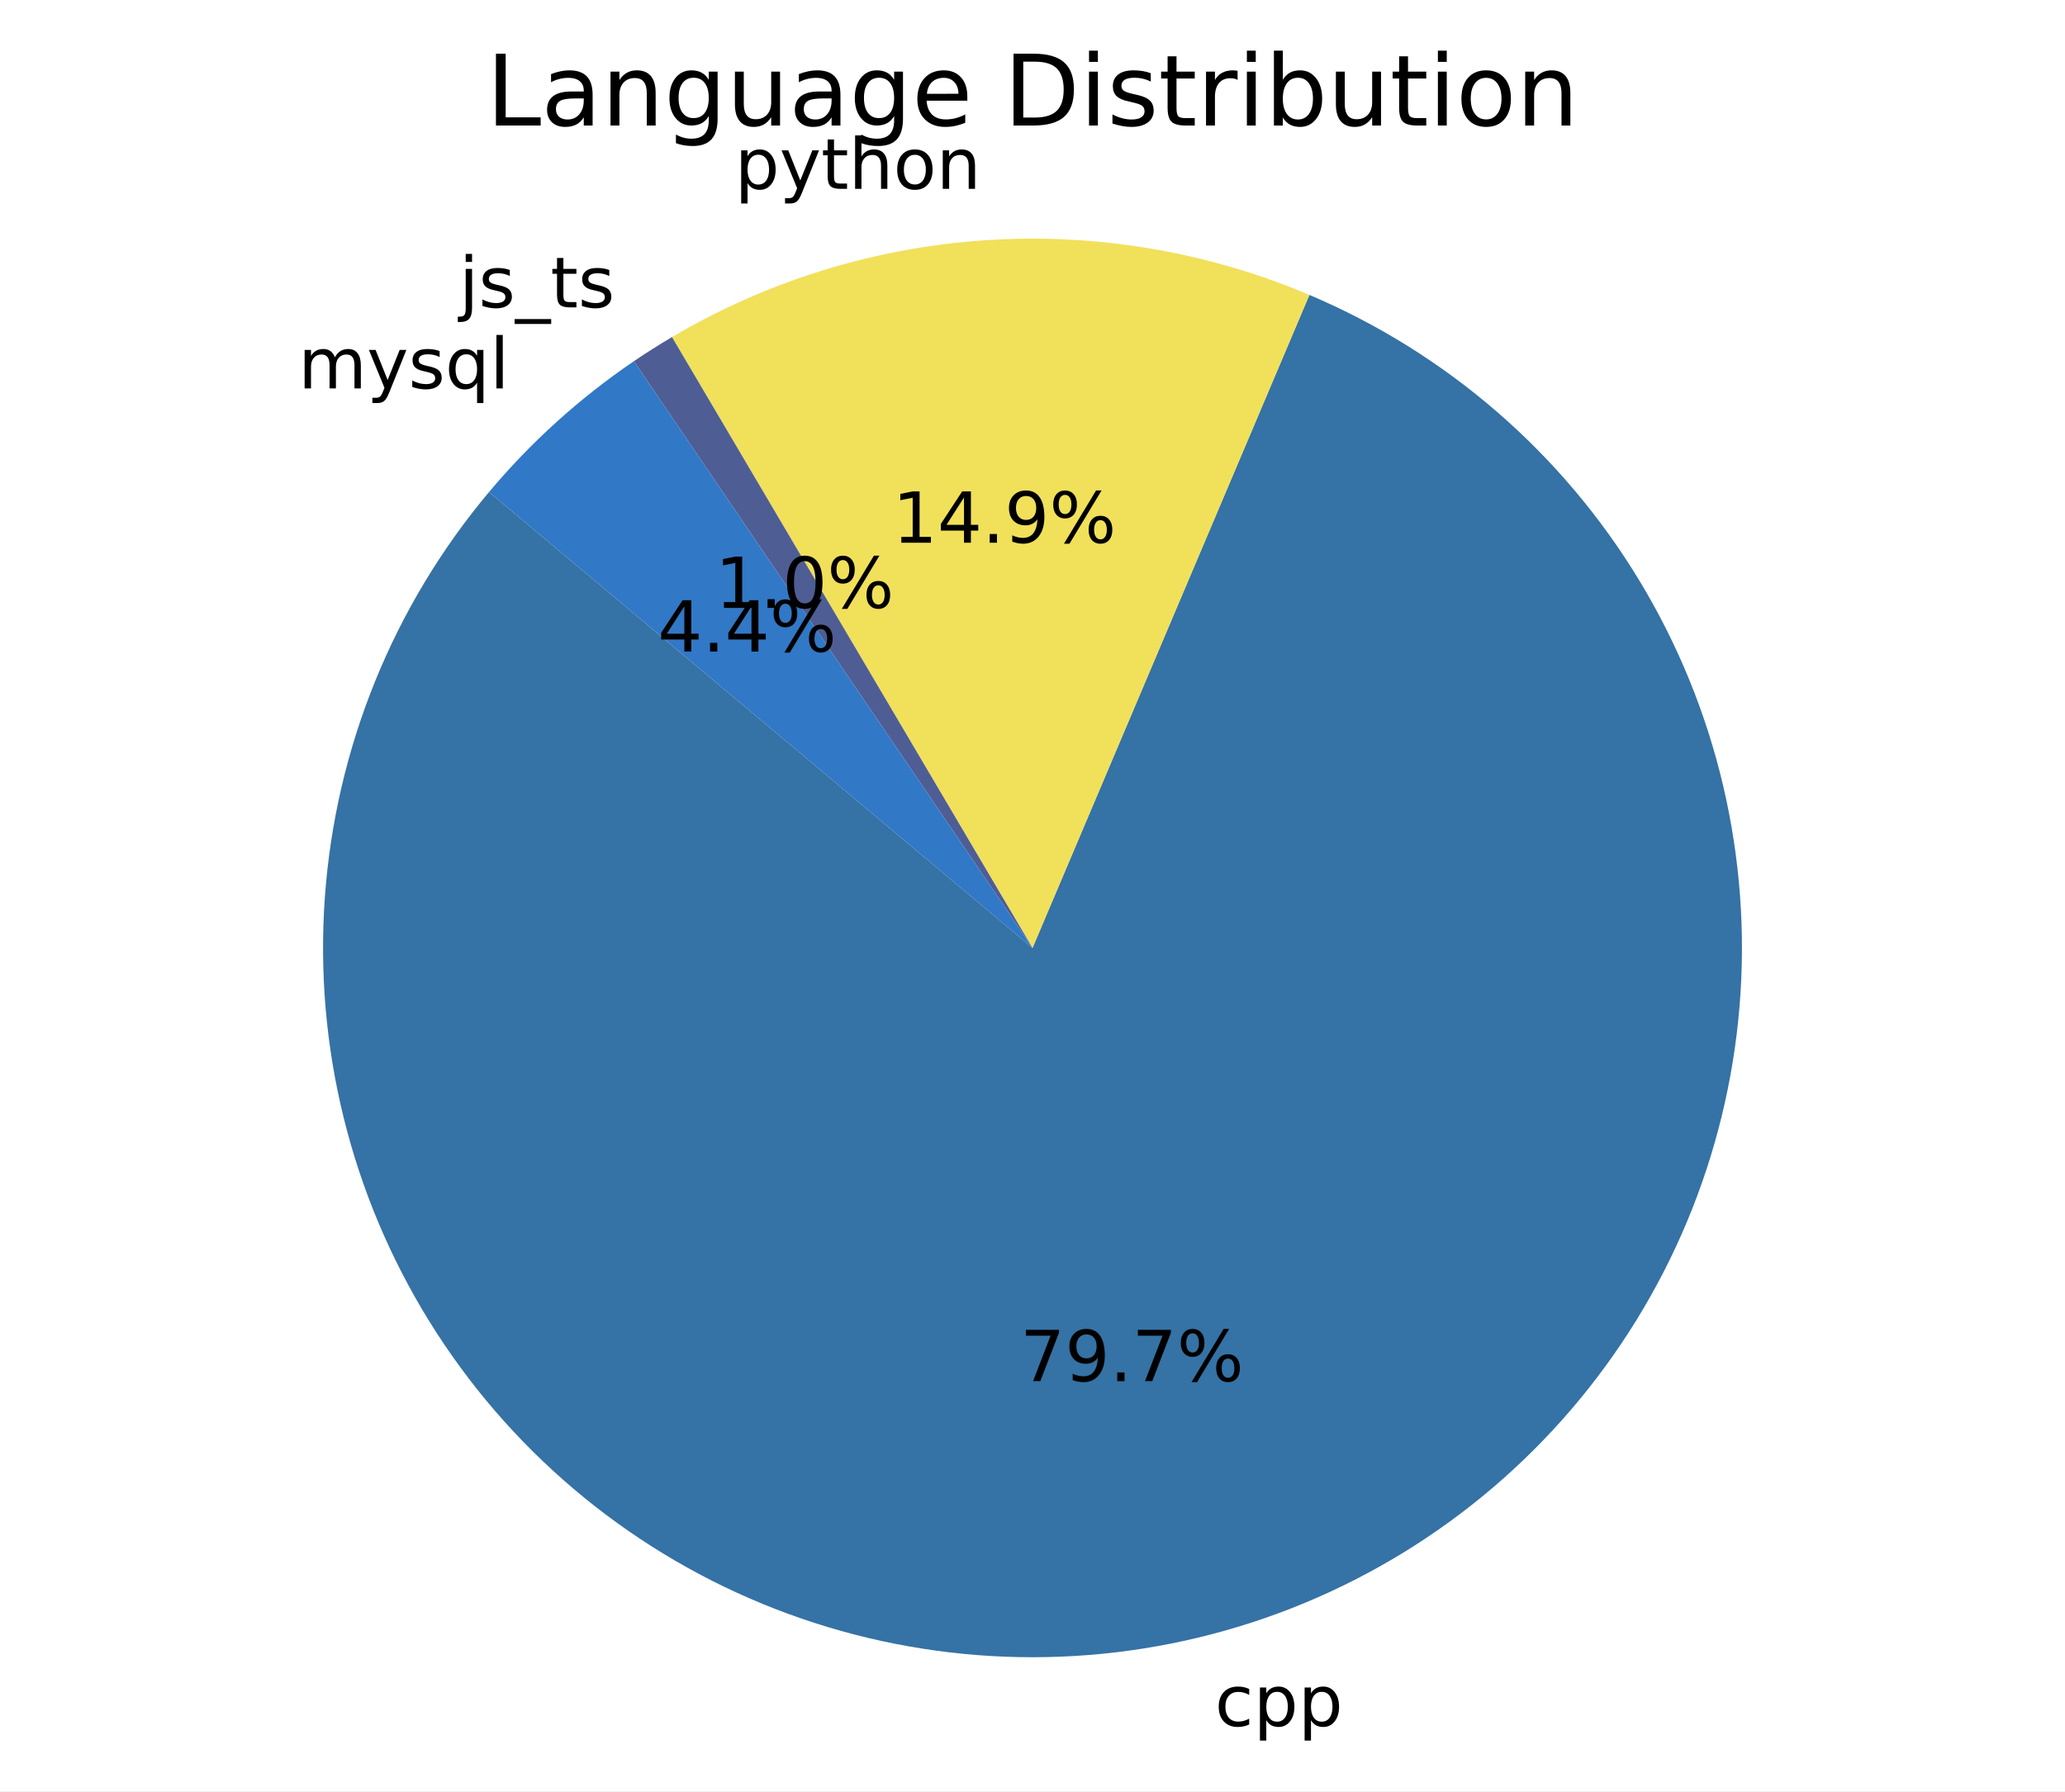
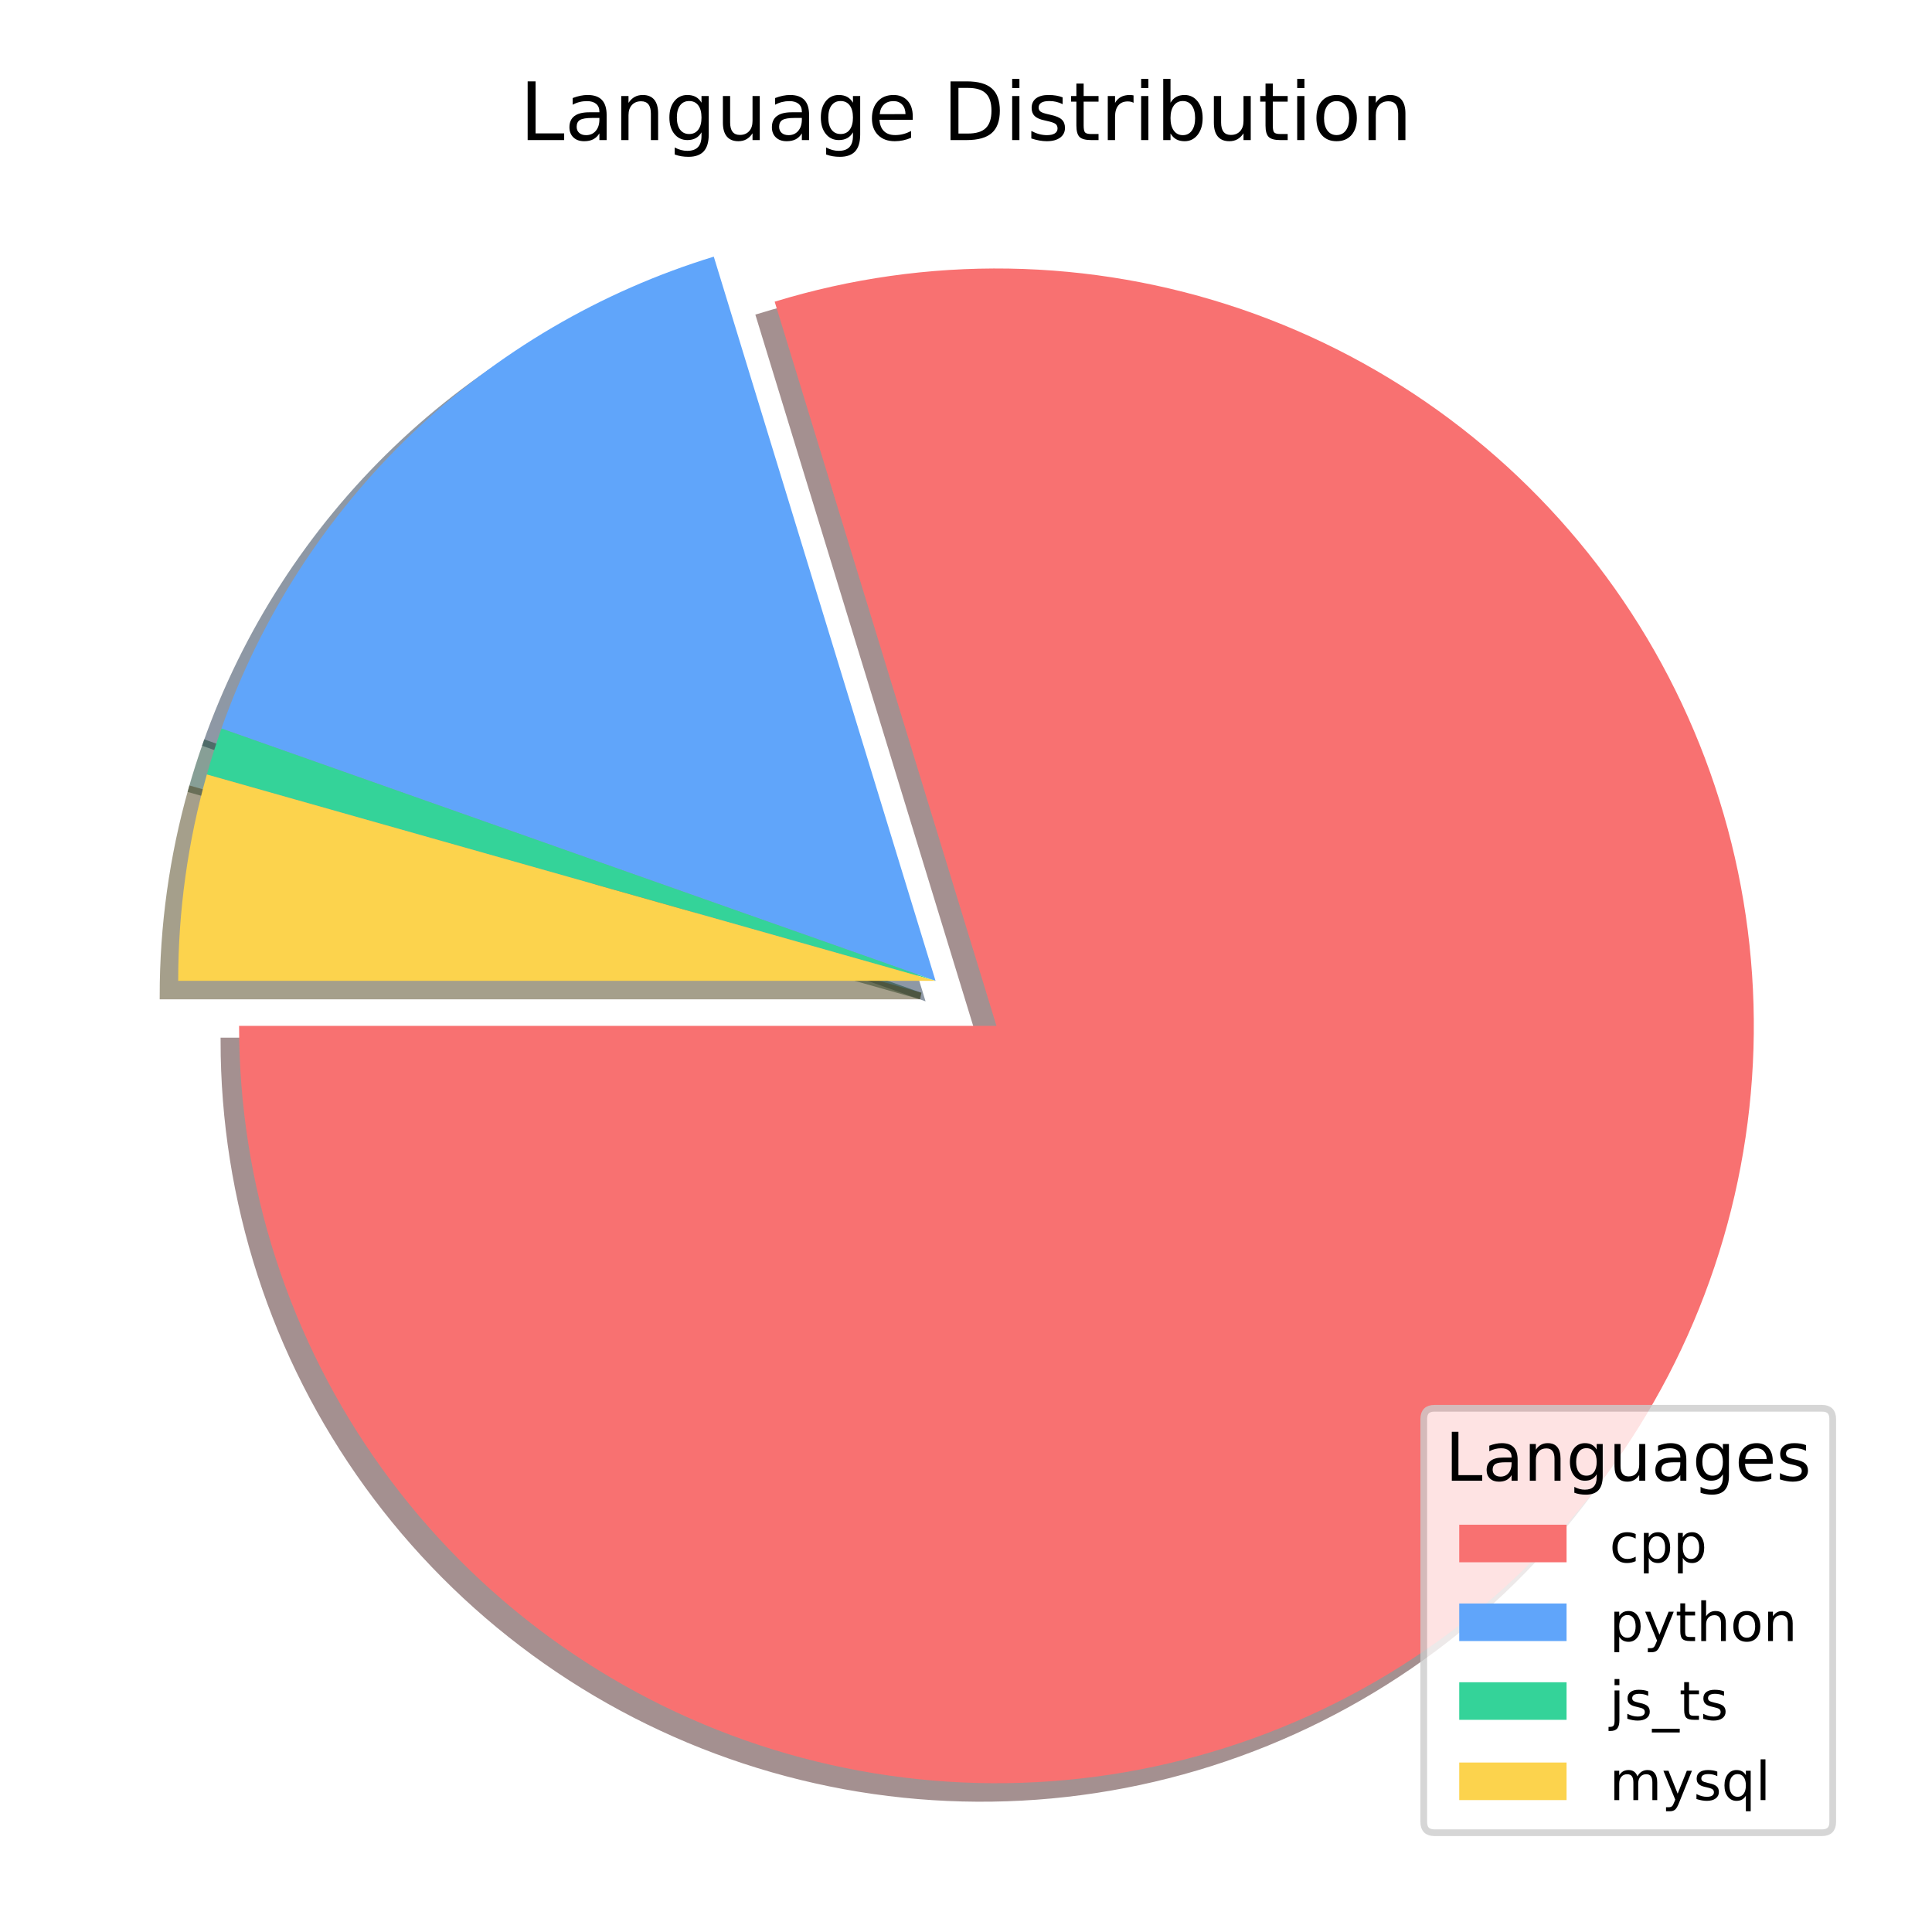
- <svg xmlns="http://www.w3.org/2000/svg" xmlns:xlink="http://www.w3.org/1999/xlink" width="293.4pt" height="254.567pt" viewBox="0 0 293.4 254.567" version="1.1">
+ <svg xmlns="http://www.w3.org/2000/svg" xmlns:xlink="http://www.w3.org/1999/xlink" width="288pt" height="288pt" viewBox="0 0 288 288" version="1.1">
  <defs>
    <style type="text/css">*{stroke-linejoin: round; stroke-linecap: butt}</style>
  </defs>
  <g id="figure_1">
    <g id="patch_1">
-       <path d="M 0 254.567  L 293.4 254.567  L 293.4 0  L 0 0  z " style="fill: #ffffff" />
+       <path d="M 0 288  L 288 288  L 288 0  L 0 0  z " style="fill: #ffffff" />
    </g>
    <g id="axes_1">
      <g id="patch_2">
-         <path d="M 69.483 69.925  C 62.707 78 57.239 87.089 53.28 96.858  C 49.321 106.628 46.918 116.959 46.161 127.473  C 45.403 137.987 46.299 148.556 48.817 158.792  C 51.335 169.028 55.443 178.807 60.991 187.77  C 66.539 196.734 73.459 204.771 81.498 211.59  C 89.537 218.409 98.597 223.925 108.345 227.936  C 118.094 231.947 128.412 234.404 138.922 235.217  C 149.432 236.031 160.005 235.19 170.254 232.727  C 180.504 230.264 190.304 226.208 199.297 220.707  C 208.29 215.207 216.364 208.33 223.225 200.327  C 230.087 192.324 235.65 183.294 239.713 173.567  C 243.776 163.84 246.288 153.535 247.157 143.029  C 248.026 132.524 247.242 121.946 244.833 111.684  C 242.424 101.421 238.42 91.6 232.967 82.578  C 227.515 73.556 220.68 65.445 212.714 58.542  C 204.748 51.638 195.747 46.027 186.042 41.912  L 146.7 134.718  z " style="fill: #3572a5" />
+         <path d="M 33.381 155.18  C 33.381 166.987 35.233 178.721 38.87 189.954  C 42.506 201.187 47.883 211.78 54.802 221.347  C 61.722 230.914 70.1 239.336 79.629 246.306  C 89.159 253.276 99.724 258.709 110.937 262.405  C 122.151 266.101 133.875 268.016 145.681 268.078  C 157.488 268.141 169.232 266.351 180.484 262.774  C 191.736 259.197 202.358 253.877 211.961 247.008  C 221.564 240.14 230.031 231.807 237.051 222.314  C 244.072 212.821 249.561 202.286 253.316 191.092  C 257.072 179.899 259.048 168.185 259.174 156.379  C 259.299 144.572 257.572 132.819 254.054 121.548  C 250.537 110.278 245.274 99.628 238.456 89.988  C 231.638 80.349 223.35 71.838 213.895 64.767  C 204.44 57.696 193.934 52.152 182.76 48.337  C 171.586 44.522 159.883 42.483 148.078 42.295  C 136.272 42.107 124.51 43.772 113.221 47.23  L 146.281 155.18  z " style="fill: #4a2222; opacity: 0.5; stroke: #4a2222; stroke-linejoin: miter" />
      </g>
      <g id="patch_3">
-         <path d="M 186.042 41.912  C 171.53 35.761 155.776 33.097 140.048 34.138  C 124.32 35.178 109.054 39.892 95.479 47.902  L 146.7 134.718  z " style="fill: #f1e05a" />
+         <path d="M 104.144 40.516  C 87.264 45.686 71.829 54.743 59.084 66.958  C 46.339 79.174 36.634 94.21 30.753 110.856  L 137.203 148.467  z " style="fill: #1d324b; opacity: 0.5; stroke: #1d324b; stroke-linejoin: miter" />
      </g>
      <g id="patch_4">
-         <path d="M 95.479 47.902  C 94.557 48.445 93.645 49.004 92.741 49.576  C 91.837 50.149 90.943 50.736 90.058 51.337  L 146.7 134.718  z " style="fill: #4f5d95" />
+         <path d="M 30.753 110.856  C 30.354 111.985 29.973 113.122 29.61 114.264  C 29.247 115.405 28.902 116.553 28.575 117.706  L 137.203 148.467  z " style="fill: #103f2e; opacity: 0.5; stroke: #103f2e; stroke-linejoin: miter" />
      </g>
      <g id="patch_5">
-         <path d="M 90.058 51.337  C 86.221 53.944 82.569 56.811 79.128 59.92  C 75.687 63.029 72.464 66.372 69.483 69.925  L 146.7 134.718  z " style="fill: #3178c6" />
+         <path d="M 28.575 117.706  C 27.16 122.704 26.091 127.794 25.377 132.939  C 24.662 138.084 24.304 143.272 24.304 148.467  L 137.203 148.467  z " style="fill: #4c3f17; opacity: 0.5; stroke: #4c3f17; stroke-linejoin: miter" />
+       </g>
+       <g id="patch_6">
+         <path d="M 35.639 152.922  C 35.639 164.729 37.491 176.463 41.128 187.696  C 44.764 198.929 50.141 209.522 57.06 219.089  C 63.98 228.656 72.358 237.078 81.887 244.048  C 91.417 251.018 101.982 256.451 113.195 260.147  C 124.409 263.843 136.133 265.758 147.939 265.82  C 159.746 265.883 171.49 264.093 182.742 260.516  C 193.994 256.939 204.616 251.619 214.219 244.75  C 223.822 237.882 232.289 229.549 239.309 220.056  C 246.33 210.563 251.819 200.028 255.574 188.834  C 259.33 177.641 261.306 165.927 261.432 154.121  C 261.557 142.314 259.83 130.561 256.312 119.29  C 252.795 108.02 247.532 97.37 240.714 87.73  C 233.896 78.091 225.608 69.58 216.153 62.509  C 206.698 55.438 196.192 49.894 185.018 46.079  C 173.844 42.264 162.141 40.225 150.336 40.037  C 138.53 39.849 126.768 41.514 115.479 44.972  L 148.539 152.922  z " style="fill: #f87171" />
+       </g>
+       <g id="patch_7">
+         <path d="M 106.402 38.258  C 89.522 43.428 74.087 52.485 61.342 64.7  C 48.597 76.916 38.892 91.952 33.011 108.598  L 139.461 146.209  z " style="fill: #60a5fa" />
+       </g>
+       <g id="patch_8">
+         <path d="M 33.011 108.598  C 32.612 109.727 32.231 110.864 31.868 112.006  C 31.505 113.148 31.16 114.295 30.833 115.448  L 139.461 146.209  z " style="fill: #34d399" />
+       </g>
+       <g id="patch_9">
+         <path d="M 30.833 115.448  C 29.418 120.446 28.349 125.536 27.635 130.681  C 26.92 135.826 26.562 141.014 26.562 146.209  L 139.461 146.209  z " style="fill: #fcd34d" />
      </g>
      <g id="matplotlib.axis_1" />
      <g id="matplotlib.axis_2" />
      <g id="text_1">
-         <g transform="translate(172.6099 245.2875) scale(0.1 -0.1)">
-           <defs>
-             <path id="DejaVuSans-63" d="M 3122 3366  L 3122 2828  Q 2878 2963 2633 3030  Q 2388 3097 2138 3097  Q 1578 3097 1268 2742  Q 959 2388 959 1747  Q 959 1106 1268 751  Q 1578 397 2138 397  Q 2388 397 2633 464  Q 2878 531 3122 666  L 3122 134  Q 2881 22 2623 -34  Q 2366 -91 2075 -91  Q 1284 -91 818 406  Q 353 903 353 1747  Q 353 2603 823 3093  Q 1294 3584 2113 3584  Q 2378 3584 2631 3529  Q 2884 3475 3122 3366  z " transform="scale(0.015625)" />
-             <path id="DejaVuSans-70" d="M 1159 525  L 1159 -1331  L 581 -1331  L 581 3500  L 1159 3500  L 1159 2969  Q 1341 3281 1617 3432  Q 1894 3584 2278 3584  Q 2916 3584 3314 3078  Q 3713 2572 3713 1747  Q 3713 922 3314 415  Q 2916 -91 2278 -91  Q 1894 -91 1617 61  Q 1341 213 1159 525  z M 3116 1747  Q 3116 2381 2855 2742  Q 2594 3103 2138 3103  Q 1681 3103 1420 2742  Q 1159 2381 1159 1747  Q 1159 1113 1420 752  Q 1681 391 2138 391  Q 2594 391 2855 752  Q 3116 1113 3116 1747  z " transform="scale(0.015625)" />
-           </defs>
-           <use xlink:href="#DejaVuSans-63" />
-           <use xlink:href="#DejaVuSans-70" x="54.98" />
-           <use xlink:href="#DejaVuSans-70" x="118.457" />
-         </g>
-       </g>
-       <g id="text_2">
-         <g transform="translate(144.9491 196.2828) scale(0.1 -0.1)">
-           <defs>
-             <path id="DejaVuSans-37" d="M 525 4666  L 3525 4666  L 3525 4397  L 1831 0  L 1172 0  L 2766 4134  L 525 4134  L 525 4666  z " transform="scale(0.015625)" />
-             <path id="DejaVuSans-39" d="M 703 97  L 703 672  Q 941 559 1184 500  Q 1428 441 1663 441  Q 2288 441 2617 861  Q 2947 1281 2994 2138  Q 2813 1869 2534 1725  Q 2256 1581 1919 1581  Q 1219 1581 811 2004  Q 403 2428 403 3163  Q 403 3881 828 4315  Q 1253 4750 1959 4750  Q 2769 4750 3195 4129  Q 3622 3509 3622 2328  Q 3622 1225 3098 567  Q 2575 -91 1691 -91  Q 1453 -91 1209 -44  Q 966 3 703 97  z M 1959 2075  Q 2384 2075 2632 2365  Q 2881 2656 2881 3163  Q 2881 3666 2632 3958  Q 2384 4250 1959 4250  Q 1534 4250 1286 3958  Q 1038 3666 1038 3163  Q 1038 2656 1286 2365  Q 1534 2075 1959 2075  z " transform="scale(0.015625)" />
-             <path id="DejaVuSans-2e" d="M 684 794  L 1344 794  L 1344 0  L 684 0  L 684 794  z " transform="scale(0.015625)" />
-             <path id="DejaVuSans-25" d="M 4653 2053  Q 4381 2053 4226 1822  Q 4072 1591 4072 1178  Q 4072 772 4226 539  Q 4381 306 4653 306  Q 4919 306 5073 539  Q 5228 772 5228 1178  Q 5228 1588 5073 1820  Q 4919 2053 4653 2053  z M 4653 2450  Q 5147 2450 5437 2106  Q 5728 1763 5728 1178  Q 5728 594 5436 251  Q 5144 -91 4653 -91  Q 4153 -91 3862 251  Q 3572 594 3572 1178  Q 3572 1766 3864 2108  Q 4156 2450 4653 2450  z M 1428 4353  Q 1159 4353 1004 4120  Q 850 3888 850 3481  Q 850 3069 1003 2837  Q 1156 2606 1428 2606  Q 1700 2606 1854 2837  Q 2009 3069 2009 3481  Q 2009 3884 1853 4118  Q 1697 4353 1428 4353  z M 4250 4750  L 4750 4750  L 1831 -91  L 1331 -91  L 4250 4750  z M 1428 4750  Q 1922 4750 2215 4408  Q 2509 4066 2509 3481  Q 2509 2891 2217 2550  Q 1925 2209 1428 2209  Q 931 2209 642 2551  Q 353 2894 353 3481  Q 353 4063 643 4406  Q 934 4750 1428 4750  z " transform="scale(0.015625)" />
-           </defs>
-           <use xlink:href="#DejaVuSans-37" />
-           <use xlink:href="#DejaVuSans-39" x="63.623" />
-           <use xlink:href="#DejaVuSans-2e" x="127.246" />
-           <use xlink:href="#DejaVuSans-37" x="159.033" />
-           <use xlink:href="#DejaVuSans-25" x="222.656" />
-         </g>
-       </g>
-       <g id="text_3">
-         <g transform="translate(104.4016 26.83887) scale(0.1 -0.1)">
-           <defs>
-             <path id="DejaVuSans-79" d="M 2059 -325  Q 1816 -950 1584 -1140  Q 1353 -1331 966 -1331  L 506 -1331  L 506 -850  L 844 -850  Q 1081 -850 1212 -737  Q 1344 -625 1503 -206  L 1606 56  L 191 3500  L 800 3500  L 1894 763  L 2988 3500  L 3597 3500  L 2059 -325  z " transform="scale(0.015625)" />
-             <path id="DejaVuSans-74" d="M 1172 4494  L 1172 3500  L 2356 3500  L 2356 3053  L 1172 3053  L 1172 1153  Q 1172 725 1289 603  Q 1406 481 1766 481  L 2356 481  L 2356 0  L 1766 0  Q 1100 0 847 248  Q 594 497 594 1153  L 594 3053  L 172 3053  L 172 3500  L 594 3500  L 594 4494  L 1172 4494  z " transform="scale(0.015625)" />
-             <path id="DejaVuSans-68" d="M 3513 2113  L 3513 0  L 2938 0  L 2938 2094  Q 2938 2591 2744 2837  Q 2550 3084 2163 3084  Q 1697 3084 1428 2787  Q 1159 2491 1159 1978  L 1159 0  L 581 0  L 581 4863  L 1159 4863  L 1159 2956  Q 1366 3272 1645 3428  Q 1925 3584 2291 3584  Q 2894 3584 3203 3211  Q 3513 2838 3513 2113  z " transform="scale(0.015625)" />
-             <path id="DejaVuSans-6f" d="M 1959 3097  Q 1497 3097 1228 2736  Q 959 2375 959 1747  Q 959 1119 1226 758  Q 1494 397 1959 397  Q 2419 397 2687 759  Q 2956 1122 2956 1747  Q 2956 2369 2687 2733  Q 2419 3097 1959 3097  z M 1959 3584  Q 2709 3584 3137 3096  Q 3566 2609 3566 1747  Q 3566 888 3137 398  Q 2709 -91 1959 -91  Q 1206 -91 779 398  Q 353 888 353 1747  Q 353 2609 779 3096  Q 1206 3584 1959 3584  z " transform="scale(0.015625)" />
-             <path id="DejaVuSans-6e" d="M 3513 2113  L 3513 0  L 2938 0  L 2938 2094  Q 2938 2591 2744 2837  Q 2550 3084 2163 3084  Q 1697 3084 1428 2787  Q 1159 2491 1159 1978  L 1159 0  L 581 0  L 581 3500  L 1159 3500  L 1159 2956  Q 1366 3272 1645 3428  Q 1925 3584 2291 3584  Q 2894 3584 3203 3211  Q 3513 2838 3513 2113  z " transform="scale(0.015625)" />
-           </defs>
-           <use xlink:href="#DejaVuSans-70" />
-           <use xlink:href="#DejaVuSans-79" x="63.477" />
-           <use xlink:href="#DejaVuSans-74" x="122.656" />
-           <use xlink:href="#DejaVuSans-68" x="161.865" />
-           <use xlink:href="#DejaVuSans-6f" x="225.244" />
-           <use xlink:href="#DejaVuSans-6e" x="286.426" />
-         </g>
-       </g>
-       <g id="text_4">
-         <g transform="translate(126.8252 77.12901) scale(0.1 -0.1)">
-           <defs>
-             <path id="DejaVuSans-31" d="M 794 531  L 1825 531  L 1825 4091  L 703 3866  L 703 4441  L 1819 4666  L 2450 4666  L 2450 531  L 3481 531  L 3481 0  L 794 0  L 794 531  z " transform="scale(0.015625)" />
-             <path id="DejaVuSans-34" d="M 2419 4116  L 825 1625  L 2419 1625  L 2419 4116  z M 2253 4666  L 3047 4666  L 3047 1625  L 3713 1625  L 3713 1100  L 3047 1100  L 3047 0  L 2419 0  L 2419 1100  L 313 1100  L 313 1709  L 2253 4666  z " transform="scale(0.015625)" />
-           </defs>
-           <use xlink:href="#DejaVuSans-31" />
-           <use xlink:href="#DejaVuSans-34" x="63.623" />
-           <use xlink:href="#DejaVuSans-2e" x="127.246" />
-           <use xlink:href="#DejaVuSans-39" x="159.033" />
-           <use xlink:href="#DejaVuSans-25" x="222.656" />
-         </g>
-       </g>
-       <g id="text_5">
-         <g transform="translate(65.22775 43.68262) scale(0.1 -0.1)">
-           <defs>
-             <path id="DejaVuSans-6a" d="M 603 3500  L 1178 3500  L 1178 -63  Q 1178 -731 923 -1031  Q 669 -1331 103 -1331  L -116 -1331  L -116 -844  L 38 -844  Q 366 -844 484 -692  Q 603 -541 603 -63  L 603 3500  z M 603 4863  L 1178 4863  L 1178 4134  L 603 4134  L 603 4863  z " transform="scale(0.015625)" />
-             <path id="DejaVuSans-73" d="M 2834 3397  L 2834 2853  Q 2591 2978 2328 3040  Q 2066 3103 1784 3103  Q 1356 3103 1142 2972  Q 928 2841 928 2578  Q 928 2378 1081 2264  Q 1234 2150 1697 2047  L 1894 2003  Q 2506 1872 2764 1633  Q 3022 1394 3022 966  Q 3022 478 2636 193  Q 2250 -91 1575 -91  Q 1294 -91 989 -36  Q 684 19 347 128  L 347 722  Q 666 556 975 473  Q 1284 391 1588 391  Q 1994 391 2212 530  Q 2431 669 2431 922  Q 2431 1156 2273 1281  Q 2116 1406 1581 1522  L 1381 1569  Q 847 1681 609 1914  Q 372 2147 372 2553  Q 372 3047 722 3315  Q 1072 3584 1716 3584  Q 2034 3584 2315 3537  Q 2597 3491 2834 3397  z " transform="scale(0.015625)" />
-             <path id="DejaVuSans-5f" d="M 3263 -1063  L 3263 -1509  L -63 -1509  L -63 -1063  L 3263 -1063  z " transform="scale(0.015625)" />
-           </defs>
-           <use xlink:href="#DejaVuSans-6a" />
-           <use xlink:href="#DejaVuSans-73" x="27.783" />
-           <use xlink:href="#DejaVuSans-5f" x="79.883" />
-           <use xlink:href="#DejaVuSans-74" x="129.883" />
-           <use xlink:href="#DejaVuSans-73" x="169.092" />
-         </g>
-       </g>
-       <g id="text_6">
-         <g transform="translate(101.6222 86.39236) scale(0.1 -0.1)">
-           <defs>
-             <path id="DejaVuSans-30" d="M 2034 4250  Q 1547 4250 1301 3770  Q 1056 3291 1056 2328  Q 1056 1369 1301 889  Q 1547 409 2034 409  Q 2525 409 2770 889  Q 3016 1369 3016 2328  Q 3016 3291 2770 3770  Q 2525 4250 2034 4250  z M 2034 4750  Q 2819 4750 3233 4129  Q 3647 3509 3647 2328  Q 3647 1150 3233 529  Q 2819 -91 2034 -91  Q 1250 -91 836 529  Q 422 1150 422 2328  Q 422 3509 836 4129  Q 1250 4750 2034 4750  z " transform="scale(0.015625)" />
-           </defs>
-           <use xlink:href="#DejaVuSans-31" />
-           <use xlink:href="#DejaVuSans-2e" x="63.623" />
-           <use xlink:href="#DejaVuSans-30" x="95.41" />
-           <use xlink:href="#DejaVuSans-25" x="159.033" />
-         </g>
-       </g>
-       <g id="text_7">
-         <g transform="translate(42.37554 55.19988) scale(0.1 -0.1)">
-           <defs>
-             <path id="DejaVuSans-6d" d="M 3328 2828  Q 3544 3216 3844 3400  Q 4144 3584 4550 3584  Q 5097 3584 5394 3201  Q 5691 2819 5691 2113  L 5691 0  L 5113 0  L 5113 2094  Q 5113 2597 4934 2840  Q 4756 3084 4391 3084  Q 3944 3084 3684 2787  Q 3425 2491 3425 1978  L 3425 0  L 2847 0  L 2847 2094  Q 2847 2600 2669 2842  Q 2491 3084 2119 3084  Q 1678 3084 1418 2786  Q 1159 2488 1159 1978  L 1159 0  L 581 0  L 581 3500  L 1159 3500  L 1159 2956  Q 1356 3278 1631 3431  Q 1906 3584 2284 3584  Q 2666 3584 2933 3390  Q 3200 3197 3328 2828  z " transform="scale(0.015625)" />
-             <path id="DejaVuSans-71" d="M 947 1747  Q 947 1113 1208 752  Q 1469 391 1925 391  Q 2381 391 2643 752  Q 2906 1113 2906 1747  Q 2906 2381 2643 2742  Q 2381 3103 1925 3103  Q 1469 3103 1208 2742  Q 947 2381 947 1747  z M 2906 525  Q 2725 213 2448 61  Q 2172 -91 1784 -91  Q 1150 -91 751 415  Q 353 922 353 1747  Q 353 2572 751 3078  Q 1150 3584 1784 3584  Q 2172 3584 2448 3432  Q 2725 3281 2906 2969  L 2906 3500  L 3481 3500  L 3481 -1331  L 2906 -1331  L 2906 525  z " transform="scale(0.015625)" />
-             <path id="DejaVuSans-6c" d="M 603 4863  L 1178 4863  L 1178 0  L 603 0  L 603 4863  z " transform="scale(0.015625)" />
-           </defs>
-           <use xlink:href="#DejaVuSans-6d" />
-           <use xlink:href="#DejaVuSans-79" x="97.412" />
-           <use xlink:href="#DejaVuSans-73" x="156.592" />
-           <use xlink:href="#DejaVuSans-71" x="208.691" />
-           <use xlink:href="#DejaVuSans-6c" x="272.168" />
-         </g>
-       </g>
-       <g id="text_8">
-         <g transform="translate(93.45448 92.59865) scale(0.1 -0.1)">
-           <use xlink:href="#DejaVuSans-34" />
-           <use xlink:href="#DejaVuSans-2e" x="63.623" />
-           <use xlink:href="#DejaVuSans-34" x="95.41" />
-           <use xlink:href="#DejaVuSans-25" x="159.033" />
-         </g>
-       </g>
-       <g id="text_9">
-         <g transform="translate(69.09188 17.83781) scale(0.14 -0.14)">
+         <g transform="translate(77.47875 20.88) scale(0.12 -0.12)">
          <defs>
            <path id="DejaVuSans-4c" d="M 628 4666  L 1259 4666  L 1259 531  L 3531 531  L 3531 0  L 628 0  L 628 4666  z " transform="scale(0.015625)" />
            <path id="DejaVuSans-61" d="M 2194 1759  Q 1497 1759 1228 1600  Q 959 1441 959 1056  Q 959 750 1161 570  Q 1363 391 1709 391  Q 2188 391 2477 730  Q 2766 1069 2766 1631  L 2766 1759  L 2194 1759  z M 3341 1997  L 3341 0  L 2766 0  L 2766 531  Q 2569 213 2275 61  Q 1981 -91 1556 -91  Q 1019 -91 701 211  Q 384 513 384 1019  Q 384 1609 779 1909  Q 1175 2209 1959 2209  L 2766 2209  L 2766 2266  Q 2766 2663 2505 2880  Q 2244 3097 1772 3097  Q 1472 3097 1187 3025  Q 903 2953 641 2809  L 641 3341  Q 956 3463 1253 3523  Q 1550 3584 1831 3584  Q 2591 3584 2966 3190  Q 3341 2797 3341 1997  z " transform="scale(0.015625)" />
+             <path id="DejaVuSans-6e" d="M 3513 2113  L 3513 0  L 2938 0  L 2938 2094  Q 2938 2591 2744 2837  Q 2550 3084 2163 3084  Q 1697 3084 1428 2787  Q 1159 2491 1159 1978  L 1159 0  L 581 0  L 581 3500  L 1159 3500  L 1159 2956  Q 1366 3272 1645 3428  Q 1925 3584 2291 3584  Q 2894 3584 3203 3211  Q 3513 2838 3513 2113  z " transform="scale(0.015625)" />
            <path id="DejaVuSans-67" d="M 2906 1791  Q 2906 2416 2648 2759  Q 2391 3103 1925 3103  Q 1463 3103 1205 2759  Q 947 2416 947 1791  Q 947 1169 1205 825  Q 1463 481 1925 481  Q 2391 481 2648 825  Q 2906 1169 2906 1791  z M 3481 434  Q 3481 -459 3084 -895  Q 2688 -1331 1869 -1331  Q 1566 -1331 1297 -1286  Q 1028 -1241 775 -1147  L 775 -588  Q 1028 -725 1275 -790  Q 1522 -856 1778 -856  Q 2344 -856 2625 -561  Q 2906 -266 2906 331  L 2906 616  Q 2728 306 2450 153  Q 2172 0 1784 0  Q 1141 0 747 490  Q 353 981 353 1791  Q 353 2603 747 3093  Q 1141 3584 1784 3584  Q 2172 3584 2450 3431  Q 2728 3278 2906 2969  L 2906 3500  L 3481 3500  L 3481 434  z " transform="scale(0.015625)" />
            <path id="DejaVuSans-75" d="M 544 1381  L 544 3500  L 1119 3500  L 1119 1403  Q 1119 906 1312 657  Q 1506 409 1894 409  Q 2359 409 2629 706  Q 2900 1003 2900 1516  L 2900 3500  L 3475 3500  L 3475 0  L 2900 0  L 2900 538  Q 2691 219 2414 64  Q 2138 -91 1772 -91  Q 1169 -91 856 284  Q 544 659 544 1381  z M 1991 3584  L 1991 3584  z " transform="scale(0.015625)" />
            <path id="DejaVuSans-65" d="M 3597 1894  L 3597 1613  L 953 1613  Q 991 1019 1311 708  Q 1631 397 2203 397  Q 2534 397 2845 478  Q 3156 559 3463 722  L 3463 178  Q 3153 47 2828 -22  Q 2503 -91 2169 -91  Q 1331 -91 842 396  Q 353 884 353 1716  Q 353 2575 817 3079  Q 1281 3584 2069 3584  Q 2775 3584 3186 3129  Q 3597 2675 3597 1894  z M 3022 2063  Q 3016 2534 2758 2815  Q 2500 3097 2075 3097  Q 1594 3097 1305 2825  Q 1016 2553 972 2059  L 3022 2063  z " transform="scale(0.015625)" />
            <path id="DejaVuSans-20" transform="scale(0.015625)" />
            <path id="DejaVuSans-44" d="M 1259 4147  L 1259 519  L 2022 519  Q 2988 519 3436 956  Q 3884 1394 3884 2338  Q 3884 3275 3436 3711  Q 2988 4147 2022 4147  L 1259 4147  z M 628 4666  L 1925 4666  Q 3281 4666 3915 4102  Q 4550 3538 4550 2338  Q 4550 1131 3912 565  Q 3275 0 1925 0  L 628 0  L 628 4666  z " transform="scale(0.015625)" />
            <path id="DejaVuSans-69" d="M 603 3500  L 1178 3500  L 1178 0  L 603 0  L 603 3500  z M 603 4863  L 1178 4863  L 1178 4134  L 603 4134  L 603 4863  z " transform="scale(0.015625)" />
+             <path id="DejaVuSans-73" d="M 2834 3397  L 2834 2853  Q 2591 2978 2328 3040  Q 2066 3103 1784 3103  Q 1356 3103 1142 2972  Q 928 2841 928 2578  Q 928 2378 1081 2264  Q 1234 2150 1697 2047  L 1894 2003  Q 2506 1872 2764 1633  Q 3022 1394 3022 966  Q 3022 478 2636 193  Q 2250 -91 1575 -91  Q 1294 -91 989 -36  Q 684 19 347 128  L 347 722  Q 666 556 975 473  Q 1284 391 1588 391  Q 1994 391 2212 530  Q 2431 669 2431 922  Q 2431 1156 2273 1281  Q 2116 1406 1581 1522  L 1381 1569  Q 847 1681 609 1914  Q 372 2147 372 2553  Q 372 3047 722 3315  Q 1072 3584 1716 3584  Q 2034 3584 2315 3537  Q 2597 3491 2834 3397  z " transform="scale(0.015625)" />
+             <path id="DejaVuSans-74" d="M 1172 4494  L 1172 3500  L 2356 3500  L 2356 3053  L 1172 3053  L 1172 1153  Q 1172 725 1289 603  Q 1406 481 1766 481  L 2356 481  L 2356 0  L 1766 0  Q 1100 0 847 248  Q 594 497 594 1153  L 594 3053  L 172 3053  L 172 3500  L 594 3500  L 594 4494  L 1172 4494  z " transform="scale(0.015625)" />
            <path id="DejaVuSans-72" d="M 2631 2963  Q 2534 3019 2420 3045  Q 2306 3072 2169 3072  Q 1681 3072 1420 2755  Q 1159 2438 1159 1844  L 1159 0  L 581 0  L 581 3500  L 1159 3500  L 1159 2956  Q 1341 3275 1631 3429  Q 1922 3584 2338 3584  Q 2397 3584 2469 3576  Q 2541 3569 2628 3553  L 2631 2963  z " transform="scale(0.015625)" />
            <path id="DejaVuSans-62" d="M 3116 1747  Q 3116 2381 2855 2742  Q 2594 3103 2138 3103  Q 1681 3103 1420 2742  Q 1159 2381 1159 1747  Q 1159 1113 1420 752  Q 1681 391 2138 391  Q 2594 391 2855 752  Q 3116 1113 3116 1747  z M 1159 2969  Q 1341 3281 1617 3432  Q 1894 3584 2278 3584  Q 2916 3584 3314 3078  Q 3713 2572 3713 1747  Q 3713 922 3314 415  Q 2916 -91 2278 -91  Q 1894 -91 1617 61  Q 1341 213 1159 525  L 1159 0  L 581 0  L 581 4863  L 1159 4863  L 1159 2969  z " transform="scale(0.015625)" />
+             <path id="DejaVuSans-6f" d="M 1959 3097  Q 1497 3097 1228 2736  Q 959 2375 959 1747  Q 959 1119 1226 758  Q 1494 397 1959 397  Q 2419 397 2687 759  Q 2956 1122 2956 1747  Q 2956 2369 2687 2733  Q 2419 3097 1959 3097  z M 1959 3584  Q 2709 3584 3137 3096  Q 3566 2609 3566 1747  Q 3566 888 3137 398  Q 2709 -91 1959 -91  Q 1206 -91 779 398  Q 353 888 353 1747  Q 353 2609 779 3096  Q 1206 3584 1959 3584  z " transform="scale(0.015625)" />
          </defs>
          <use xlink:href="#DejaVuSans-4c" />
          <use xlink:href="#DejaVuSans-61" x="55.713" />
          <use xlink:href="#DejaVuSans-6e" x="116.992" />
          <use xlink:href="#DejaVuSans-67" x="180.371" />
          <use xlink:href="#DejaVuSans-75" x="243.848" />
          <use xlink:href="#DejaVuSans-61" x="307.227" />
          <use xlink:href="#DejaVuSans-67" x="368.506" />
          <use xlink:href="#DejaVuSans-65" x="431.982" />
          <use xlink:href="#DejaVuSans-20" x="493.506" />
          <use xlink:href="#DejaVuSans-44" x="525.293" />
          <use xlink:href="#DejaVuSans-69" x="602.295" />
          <use xlink:href="#DejaVuSans-73" x="630.078" />
          <use xlink:href="#DejaVuSans-74" x="682.178" />
          <use xlink:href="#DejaVuSans-72" x="721.387" />
          <use xlink:href="#DejaVuSans-69" x="762.5" />
          <use xlink:href="#DejaVuSans-62" x="790.283" />
          <use xlink:href="#DejaVuSans-75" x="853.76" />
          <use xlink:href="#DejaVuSans-74" x="917.139" />
          <use xlink:href="#DejaVuSans-69" x="956.348" />
          <use xlink:href="#DejaVuSans-6f" x="984.131" />
          <use xlink:href="#DejaVuSans-6e" x="1045.312" />
        </g>
      </g>
+       <g id="legend_1">
+         <g id="patch_10">
+           <path d="M 213.838 273.2  L 271.6 273.2  Q 273.2 273.2 273.2 271.6  L 273.2 211.529  Q 273.2 209.929 271.6 209.929  L 213.838 209.929  Q 212.238 209.929 212.238 211.529  L 212.238 271.6  Q 212.238 273.2 213.838 273.2  z " style="fill: #ffffff; opacity: 0.8; stroke: #cccccc; stroke-linejoin: miter" />
+         </g>
+         <g id="text_2">
+           <g transform="translate(215.4375 220.7278) scale(0.1 -0.1)">
+             <use xlink:href="#DejaVuSans-4c" />
+             <use xlink:href="#DejaVuSans-61" x="55.713" />
+             <use xlink:href="#DejaVuSans-6e" x="116.992" />
+             <use xlink:href="#DejaVuSans-67" x="180.371" />
+             <use xlink:href="#DejaVuSans-75" x="243.848" />
+             <use xlink:href="#DejaVuSans-61" x="307.227" />
+             <use xlink:href="#DejaVuSans-67" x="368.506" />
+             <use xlink:href="#DejaVuSans-65" x="431.982" />
+             <use xlink:href="#DejaVuSans-73" x="493.506" />
+           </g>
+         </g>
+         <g id="patch_11">
+           <path d="M 217.526 232.886  L 233.526 232.886  L 233.526 227.286  L 217.526 227.286  z " style="fill: #f87171" />
+         </g>
+         <g id="text_3">
+           <g transform="translate(239.9263 232.8862) scale(0.08 -0.08)">
+             <defs>
+               <path id="DejaVuSans-63" d="M 3122 3366  L 3122 2828  Q 2878 2963 2633 3030  Q 2388 3097 2138 3097  Q 1578 3097 1268 2742  Q 959 2388 959 1747  Q 959 1106 1268 751  Q 1578 397 2138 397  Q 2388 397 2633 464  Q 2878 531 3122 666  L 3122 134  Q 2881 22 2623 -34  Q 2366 -91 2075 -91  Q 1284 -91 818 406  Q 353 903 353 1747  Q 353 2603 823 3093  Q 1294 3584 2113 3584  Q 2378 3584 2631 3529  Q 2884 3475 3122 3366  z " transform="scale(0.015625)" />
+               <path id="DejaVuSans-70" d="M 1159 525  L 1159 -1331  L 581 -1331  L 581 3500  L 1159 3500  L 1159 2969  Q 1341 3281 1617 3432  Q 1894 3584 2278 3584  Q 2916 3584 3314 3078  Q 3713 2572 3713 1747  Q 3713 922 3314 415  Q 2916 -91 2278 -91  Q 1894 -91 1617 61  Q 1341 213 1159 525  z M 3116 1747  Q 3116 2381 2855 2742  Q 2594 3103 2138 3103  Q 1681 3103 1420 2742  Q 1159 2381 1159 1747  Q 1159 1113 1420 752  Q 1681 391 2138 391  Q 2594 391 2855 752  Q 3116 1113 3116 1747  z " transform="scale(0.015625)" />
+             </defs>
+             <use xlink:href="#DejaVuSans-63" />
+             <use xlink:href="#DejaVuSans-70" x="54.98" />
+             <use xlink:href="#DejaVuSans-70" x="118.457" />
+           </g>
+         </g>
+         <g id="patch_12">
+           <path d="M 217.526 244.629  L 233.526 244.629  L 233.526 239.029  L 217.526 239.029  z " style="fill: #60a5fa" />
+         </g>
+         <g id="text_4">
+           <g transform="translate(239.9263 244.6287) scale(0.08 -0.08)">
+             <defs>
+               <path id="DejaVuSans-79" d="M 2059 -325  Q 1816 -950 1584 -1140  Q 1353 -1331 966 -1331  L 506 -1331  L 506 -850  L 844 -850  Q 1081 -850 1212 -737  Q 1344 -625 1503 -206  L 1606 56  L 191 3500  L 800 3500  L 1894 763  L 2988 3500  L 3597 3500  L 2059 -325  z " transform="scale(0.015625)" />
+               <path id="DejaVuSans-68" d="M 3513 2113  L 3513 0  L 2938 0  L 2938 2094  Q 2938 2591 2744 2837  Q 2550 3084 2163 3084  Q 1697 3084 1428 2787  Q 1159 2491 1159 1978  L 1159 0  L 581 0  L 581 4863  L 1159 4863  L 1159 2956  Q 1366 3272 1645 3428  Q 1925 3584 2291 3584  Q 2894 3584 3203 3211  Q 3513 2838 3513 2113  z " transform="scale(0.015625)" />
+             </defs>
+             <use xlink:href="#DejaVuSans-70" />
+             <use xlink:href="#DejaVuSans-79" x="63.477" />
+             <use xlink:href="#DejaVuSans-74" x="122.656" />
+             <use xlink:href="#DejaVuSans-68" x="161.865" />
+             <use xlink:href="#DejaVuSans-6f" x="225.244" />
+             <use xlink:href="#DejaVuSans-6e" x="286.426" />
+           </g>
+         </g>
+         <g id="patch_13">
+           <path d="M 217.526 256.371  L 233.526 256.371  L 233.526 250.771  L 217.526 250.771  z " style="fill: #34d399" />
+         </g>
+         <g id="text_5">
+           <g transform="translate(239.9263 256.3712) scale(0.08 -0.08)">
+             <defs>
+               <path id="DejaVuSans-6a" d="M 603 3500  L 1178 3500  L 1178 -63  Q 1178 -731 923 -1031  Q 669 -1331 103 -1331  L -116 -1331  L -116 -844  L 38 -844  Q 366 -844 484 -692  Q 603 -541 603 -63  L 603 3500  z M 603 4863  L 1178 4863  L 1178 4134  L 603 4134  L 603 4863  z " transform="scale(0.015625)" />
+               <path id="DejaVuSans-5f" d="M 3263 -1063  L 3263 -1509  L -63 -1509  L -63 -1063  L 3263 -1063  z " transform="scale(0.015625)" />
+             </defs>
+             <use xlink:href="#DejaVuSans-6a" />
+             <use xlink:href="#DejaVuSans-73" x="27.783" />
+             <use xlink:href="#DejaVuSans-5f" x="79.883" />
+             <use xlink:href="#DejaVuSans-74" x="129.883" />
+             <use xlink:href="#DejaVuSans-73" x="169.092" />
+           </g>
+         </g>
+         <g id="patch_14">
+           <path d="M 217.526 268.336  L 233.526 268.336  L 233.526 262.736  L 217.526 262.736  z " style="fill: #fcd34d" />
+         </g>
+         <g id="text_6">
+           <g transform="translate(239.9263 268.3363) scale(0.08 -0.08)">
+             <defs>
+               <path id="DejaVuSans-6d" d="M 3328 2828  Q 3544 3216 3844 3400  Q 4144 3584 4550 3584  Q 5097 3584 5394 3201  Q 5691 2819 5691 2113  L 5691 0  L 5113 0  L 5113 2094  Q 5113 2597 4934 2840  Q 4756 3084 4391 3084  Q 3944 3084 3684 2787  Q 3425 2491 3425 1978  L 3425 0  L 2847 0  L 2847 2094  Q 2847 2600 2669 2842  Q 2491 3084 2119 3084  Q 1678 3084 1418 2786  Q 1159 2488 1159 1978  L 1159 0  L 581 0  L 581 3500  L 1159 3500  L 1159 2956  Q 1356 3278 1631 3431  Q 1906 3584 2284 3584  Q 2666 3584 2933 3390  Q 3200 3197 3328 2828  z " transform="scale(0.015625)" />
+               <path id="DejaVuSans-71" d="M 947 1747  Q 947 1113 1208 752  Q 1469 391 1925 391  Q 2381 391 2643 752  Q 2906 1113 2906 1747  Q 2906 2381 2643 2742  Q 2381 3103 1925 3103  Q 1469 3103 1208 2742  Q 947 2381 947 1747  z M 2906 525  Q 2725 213 2448 61  Q 2172 -91 1784 -91  Q 1150 -91 751 415  Q 353 922 353 1747  Q 353 2572 751 3078  Q 1150 3584 1784 3584  Q 2172 3584 2448 3432  Q 2725 3281 2906 2969  L 2906 3500  L 3481 3500  L 3481 -1331  L 2906 -1331  L 2906 525  z " transform="scale(0.015625)" />
+               <path id="DejaVuSans-6c" d="M 603 4863  L 1178 4863  L 1178 0  L 603 0  L 603 4863  z " transform="scale(0.015625)" />
+             </defs>
+             <use xlink:href="#DejaVuSans-6d" />
+             <use xlink:href="#DejaVuSans-79" x="97.412" />
+             <use xlink:href="#DejaVuSans-73" x="156.592" />
+             <use xlink:href="#DejaVuSans-71" x="208.691" />
+             <use xlink:href="#DejaVuSans-6c" x="272.168" />
+           </g>
+         </g>
+       </g>
    </g>
  </g>
</svg>
